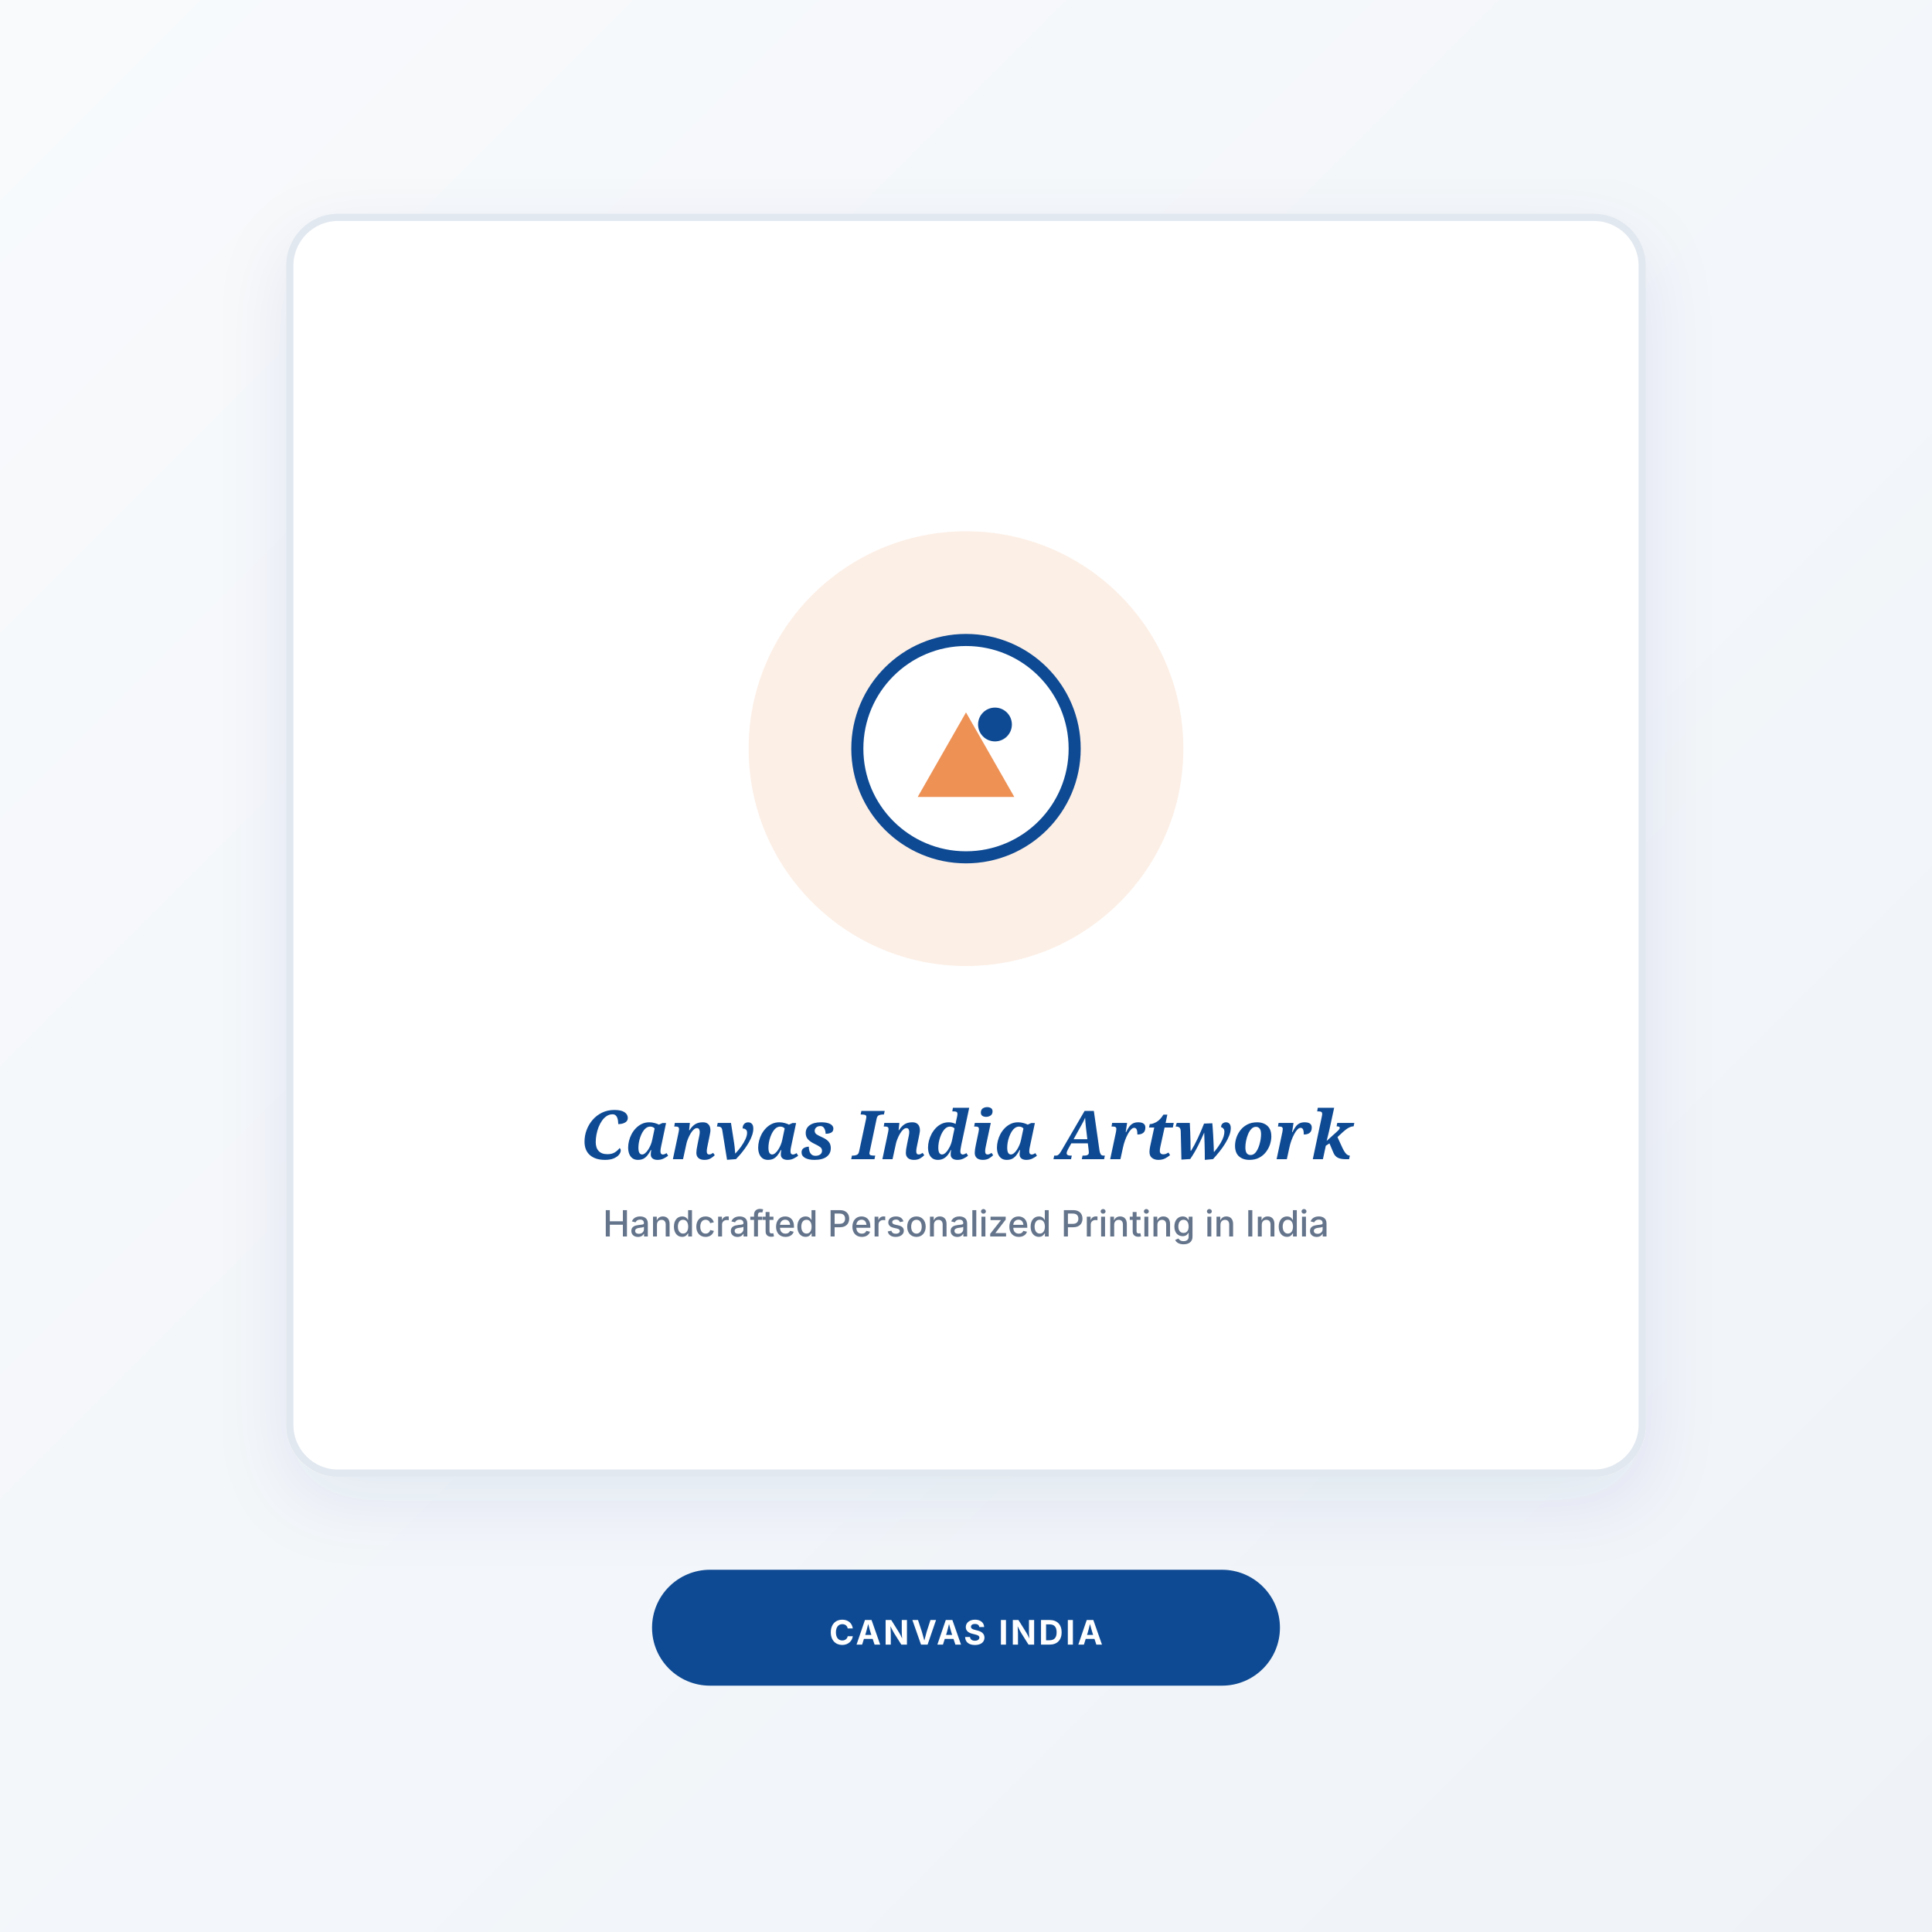
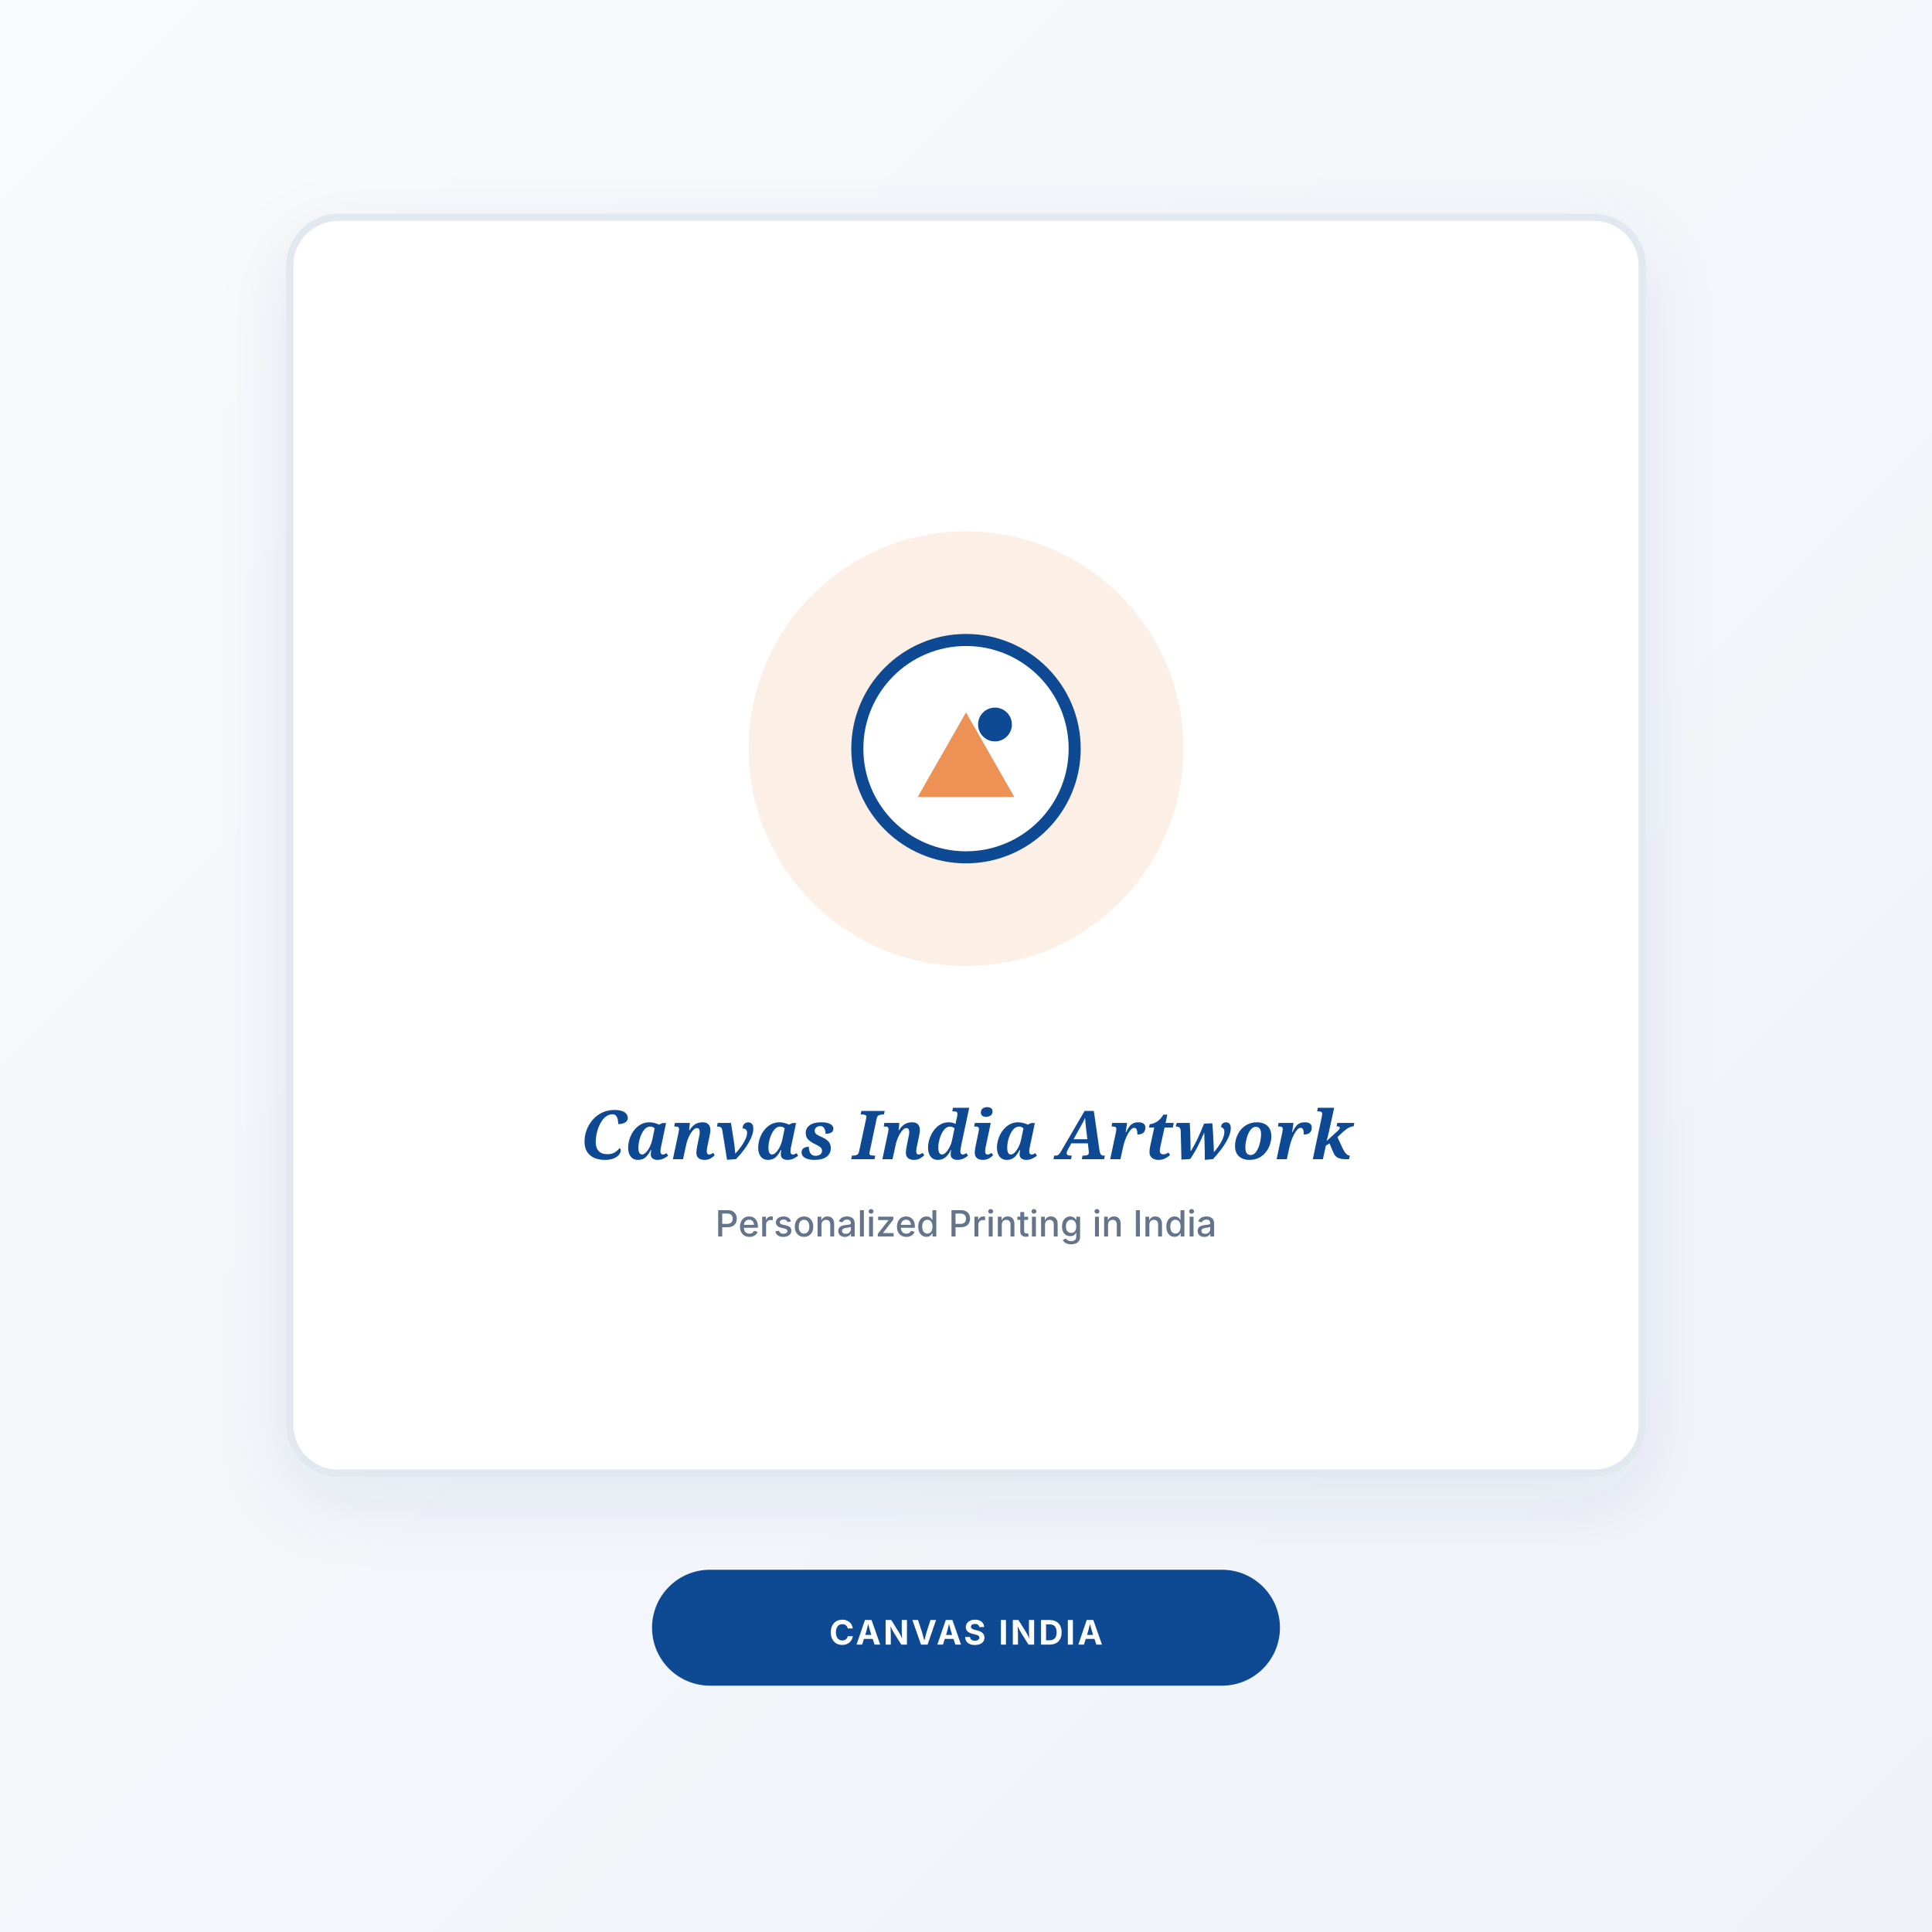
<svg xmlns="http://www.w3.org/2000/svg" viewBox="0 0 800 800" width="100%" height="100%">
  <defs>
    <linearGradient id="bg" x1="0%" y1="0%" x2="100%" y2="100%">
      <stop offset="0%" stop-color="#F8FAFC" />
      <stop offset="100%" stop-color="#EFF3F8" />
    </linearGradient>
    <filter id="shadow" x="-5%" y="-5%" width="115%" height="115%">
      <feDropShadow dx="0" dy="10" stdDeviation="15" flood-color="#0E4A93" flood-opacity="0.08" />
    </filter>
  </defs>
  <rect width="800" height="800" fill="url(#bg)" />
  <rect x="120" y="90" width="560" height="520" rx="20" fill="#FFFFFF" stroke="#E2E8F0" stroke-width="3" filter="url(#shadow)" />
  <g transform="translate(400, 310)">
    <circle r="90" fill="#E8752A" opacity="0.12" />
    <circle cx="0" cy="0" r="45" fill="#FFFFFF" stroke="#0E4A93" stroke-width="5" />
    <path d="M-20 20 L 0 -15 L 20 20 Z" fill="#E8752A" opacity="0.8" />
    <circle cx="12" cy="-10" r="7" fill="#0E4A93" />
  </g>
  <g transform="translate(400, 480)">
    <text y="0" fill="#0E4A93" font-family="Georgia, serif" font-size="28" font-weight="bold" font-style="italic" text-anchor="middle">Canvas India Artwork</text>
-     <text y="32" fill="#64748B" font-family="system-ui, -apple-system, sans-serif" font-size="15" text-anchor="middle" font-weight="500">Handcrafted Personalized Printing in India</text>
+     <text y="32" fill="#64748B" font-family="system-ui, -apple-system, sans-serif" font-size="15" text-anchor="middle" font-weight="500">Personalized Printing in India</text>
  </g>
  <rect x="270" y="650" width="260" height="48" rx="24" fill="#0E4A93" />
  <text x="400" y="681" fill="#FFFFFF" font-family="system-ui, -apple-system, sans-serif" font-size="14" font-weight="bold" text-anchor="middle" letter-spacing="1">CANVAS INDIA</text>
</svg>
